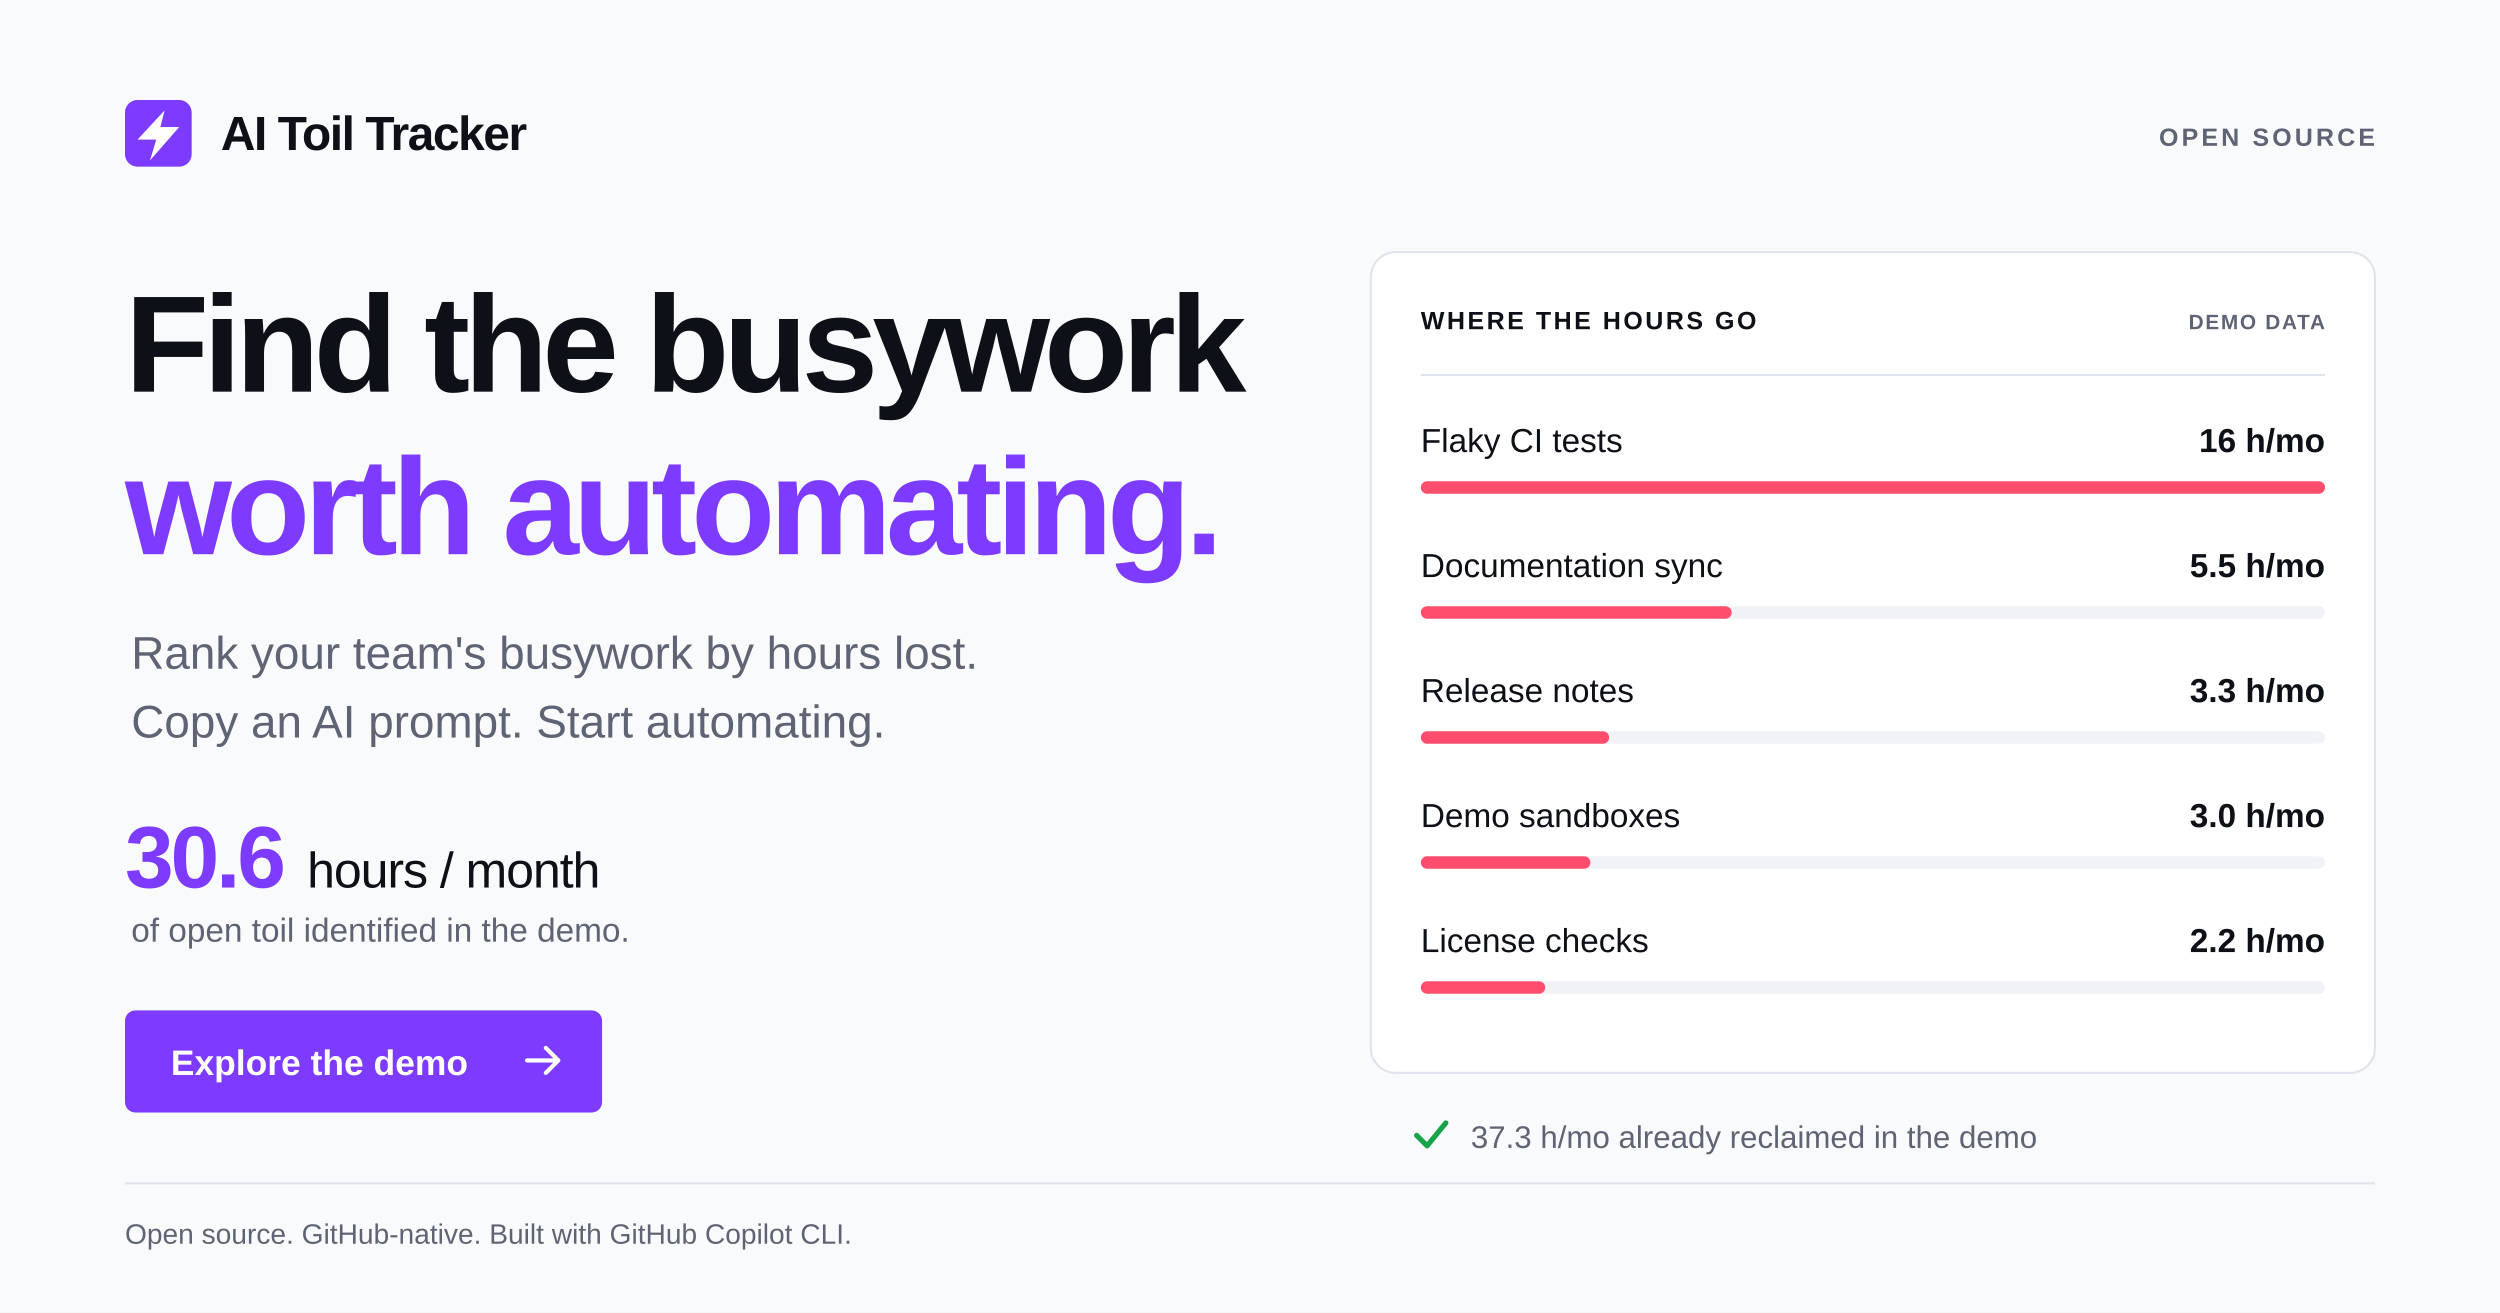
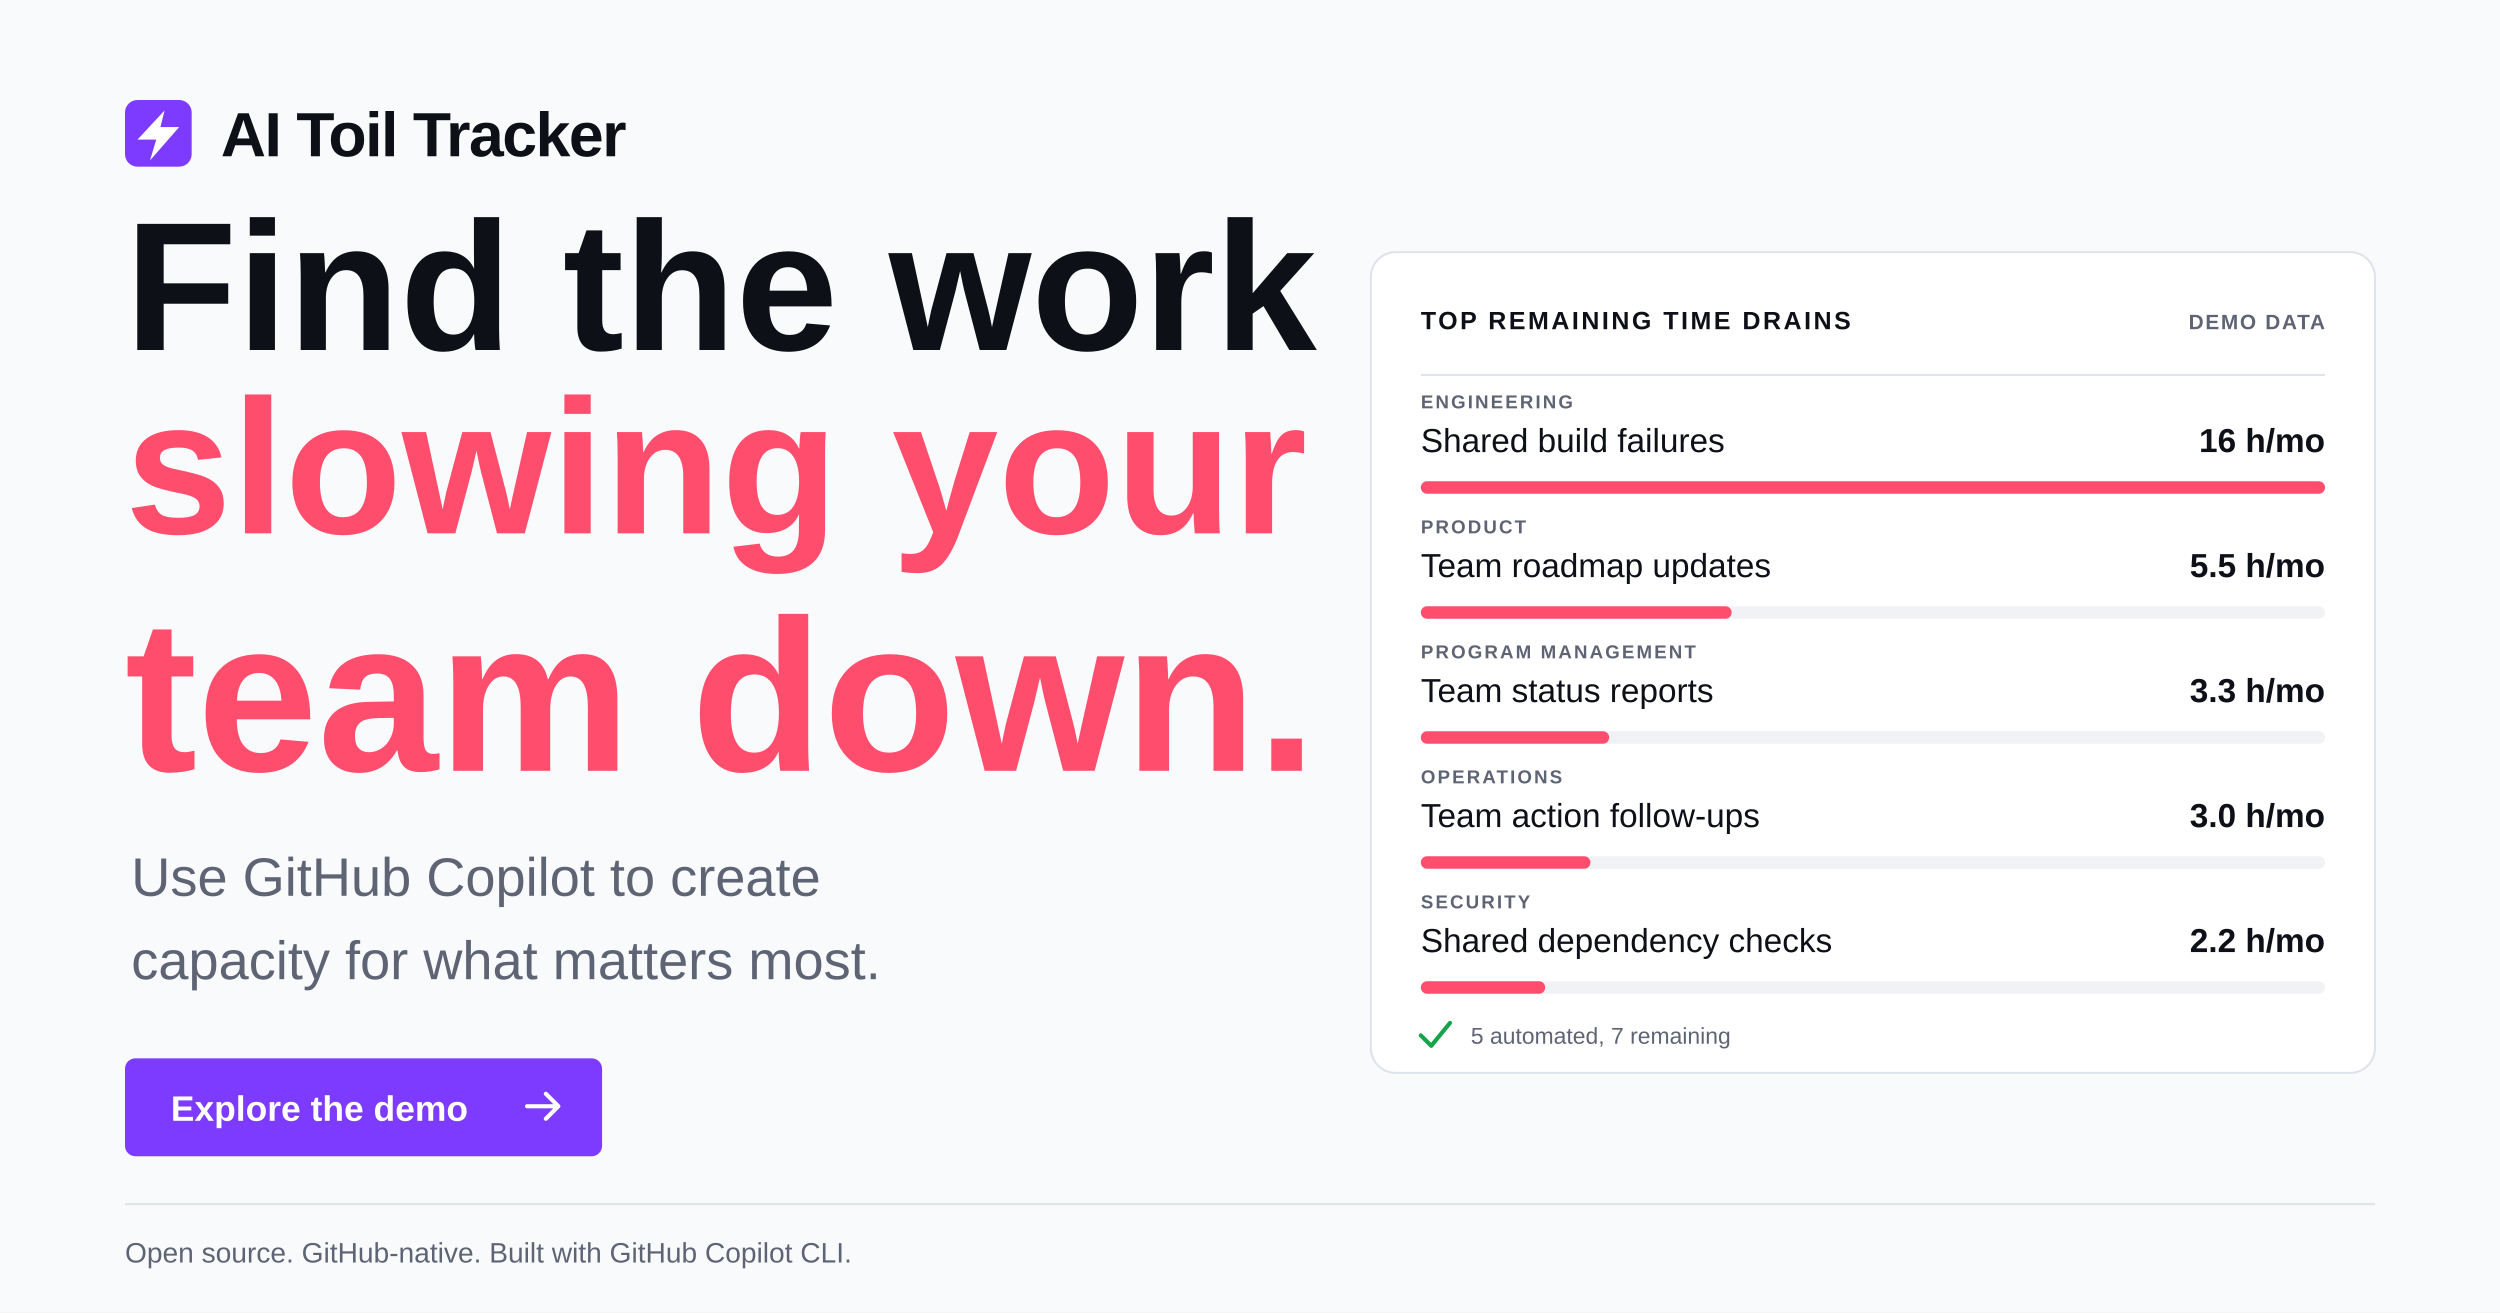
<svg xmlns="http://www.w3.org/2000/svg" width="1200" height="630" viewBox="0 0 1200 630" role="img" aria-labelledby="title description">
  <rect width="1200" height="630" fill="#f9fafb" />
  <g font-family="Arial, Helvetica, sans-serif">
    <rect x="60" y="48" width="32" height="32" rx="6" fill="#7c3bff" />
    <path d="m79 53-13 14h9l-3 10 14-16h-9Z" fill="#fff" />
-     <text x="106" y="72" fill="#0e1018" font-size="23" font-weight="700" letter-spacing="-.7">AI Toil Tracker</text>
-     <text x="1140" y="70" text-anchor="end" fill="#5e6474" font-size="12" font-weight="700" letter-spacing="1.5">OPEN SOURCE</text>
-     <text class="yc-headline" x="60" y="188" fill="#0e1018" font-size="66" font-weight="700" letter-spacing="-2.8">Find the busywork</text>
-     <text class="yc-headline" x="60" y="266" fill="#7c3bff" font-size="66" font-weight="700" letter-spacing="-2.8">worth automating.</text>
-     <text class="yc-copy" x="63" y="321" fill="#5e6474" font-size="22">Rank your team's busywork by hours lost.</text>
-     <text class="yc-copy" x="63" y="354" fill="#5e6474" font-size="22">Copy an AI prompt. Start automating.</text>
-     <text x="60" y="426" fill="#7c3bff" font-size="42" font-weight="700" letter-spacing="-1.5">30.6 <tspan fill="#0e1018" font-size="24" font-weight="400" letter-spacing="-.5">hours / month</tspan>
-     </text>
-     <text x="63" y="452" fill="#5e6474" font-size="16">of open toil identified in the demo.</text>
-     <rect x="60" y="485" width="229" height="49" rx="5" fill="#7c3bff" />
-     <text x="82" y="516" fill="#fff" font-size="17" font-weight="700">Explore the demo</text>
-     <path d="M253 509h15m-6-6 6 6-6 6" stroke="#fff" stroke-width="2" fill="none" stroke-linecap="round" stroke-linejoin="round" />
+     <text id="product-name" x="106" y="75" fill="#0e1018" font-size="30" font-weight="700" letter-spacing="-.7">AI Toil Tracker</text>
+     <text class="yc-headline" x="60" y="168" fill="#0e1018" font-size="88" font-weight="700" textLength="540" lengthAdjust="spacing">Find the work</text>
+     <text class="yc-headline" x="60" y="256" fill="#ff4d6d" font-size="92" font-weight="700" textLength="539" lengthAdjust="spacing">slowing your</text>
+     <text class="yc-headline" x="60" y="370" fill="#ff4d6d" font-size="104" font-weight="700" textLength="540" lengthAdjust="spacing">team down.</text>
+     <text class="yc-copy" x="63" y="430" fill="#5e6474" font-size="26" textLength="360" lengthAdjust="spacing">Use GitHub Copilot to create</text>
+     <text class="yc-copy" x="63" y="470" fill="#5e6474" font-size="26" textLength="360" lengthAdjust="spacing">capacity for what matters most.</text>
+     <rect class="preview-cta" x="60" y="508" width="229" height="47" rx="5" fill="#7c3bff" />
+     <text x="82" y="538" fill="#fff" font-size="17" font-weight="700">Explore the demo</text>
+     <path d="M253 531h15m-6-6 6 6-6 6" stroke="#fff" stroke-width="2" fill="none" stroke-linecap="round" stroke-linejoin="round" />
    <g transform="translate(658 121)">
-       <rect width="482" height="394" rx="12" fill="#fff" stroke="#dfe3ec" />
-       <text x="24" y="37" fill="#0e1018" font-size="12" font-weight="700" letter-spacing="1.2">WHERE THE HOURS GO</text>
+       <rect id="yc-task-panel" width="482" height="394" rx="12" fill="#fff" stroke="#dfe3ec" />
+       <text x="24" y="37" fill="#0e1018" font-size="12" font-weight="700" letter-spacing="1.2">TOP REMAINING TIME DRAINS</text>
      <text x="458" y="37" text-anchor="end" fill="#5e6474" font-size="10" font-weight="700" letter-spacing=".8">DEMO DATA</text>
      <path d="M24 59h434" stroke="#dfe3ec" />
+       <g class="task-teams" fill="#5e6474" font-size="9" font-weight="700" letter-spacing="1">
+         <text x="24" y="75">ENGINEERING</text>
+         <text x="24" y="135">PRODUCT</text>
+         <text x="24" y="195">PROGRAM MANAGEMENT</text>
+         <text x="24" y="255">OPERATIONS</text>
+         <text x="24" y="315">SECURITY</text>
+       </g>
      <g fill="#0e1018" font-size="16">
-         <text x="24" y="96">Flaky CI tests</text>
-         <text x="24" y="156">Documentation sync</text>
-         <text x="24" y="216">Release notes</text>
-         <text x="24" y="276">Demo sandboxes</text>
-         <text x="24" y="336">License checks</text>
+         <text data-issue="8" x="24" y="96">Shared build failures</text>
+         <text data-issue="12" x="24" y="156">Team roadmap updates</text>
+         <text data-issue="6" x="24" y="216">Team status reports</text>
+         <text data-issue="10" x="24" y="276">Team action follow-ups</text>
+         <text data-issue="7" x="24" y="336">Shared dependency checks</text>
      </g>
      <g fill="#0e1018" font-size="16" font-weight="700" text-anchor="end">
        <text x="458" y="96">16 h/mo</text>
        <text x="458" y="156">5.5 h/mo</text>
        <text x="458" y="216">3.3 h/mo</text>
        <text x="458" y="276">3.0 h/mo</text>
        <text x="458" y="336">2.2 h/mo</text>
      </g>
      <g fill="#f0f2f6">
        <rect x="24" y="110" width="434" height="6" rx="3" />
        <rect x="24" y="170" width="434" height="6" rx="3" />
        <rect x="24" y="230" width="434" height="6" rx="3" />
        <rect x="24" y="290" width="434" height="6" rx="3" />
        <rect x="24" y="350" width="434" height="6" rx="3" />
      </g>
      <g fill="#ff4d6d">
        <rect x="24" y="110" width="434" height="6" rx="3" />
        <rect x="24" y="170" width="149.2" height="6" rx="3" />
        <rect x="24" y="230" width="90.4" height="6" rx="3" />
        <rect x="24" y="290" width="81.4" height="6" rx="3" />
        <rect x="24" y="350" width="59.7" height="6" rx="3" />
      </g>
+       <path d="m24 376 5 5 9-11" fill="none" stroke="#16a34a" stroke-width="2" stroke-linecap="round" stroke-linejoin="round" />
+       <text x="48" y="380" fill="#5e6474" font-size="11">5 automated, 7 remaining</text>
    </g>
-     <path d="m680 545 5 5 9-11" fill="none" stroke="#16a34a" stroke-width="2.5" stroke-linecap="round" stroke-linejoin="round" />
-     <text x="706" y="551" fill="#5e6474" font-size="15">37.3 h/mo already reclaimed in the demo</text>
-     <path d="M60 568h1080" stroke="#dfe3ec" />
-     <text x="60" y="597" fill="#5e6474" font-size="13.5">Open source. GitHub-native. Built with GitHub Copilot CLI.</text>
+     <path d="M60 578h1080" stroke="#dfe3ec" />
+     <text x="60" y="606" fill="#5e6474" font-size="13.5">Open source. GitHub-native. Built with GitHub Copilot CLI.</text>
  </g>
</svg>
